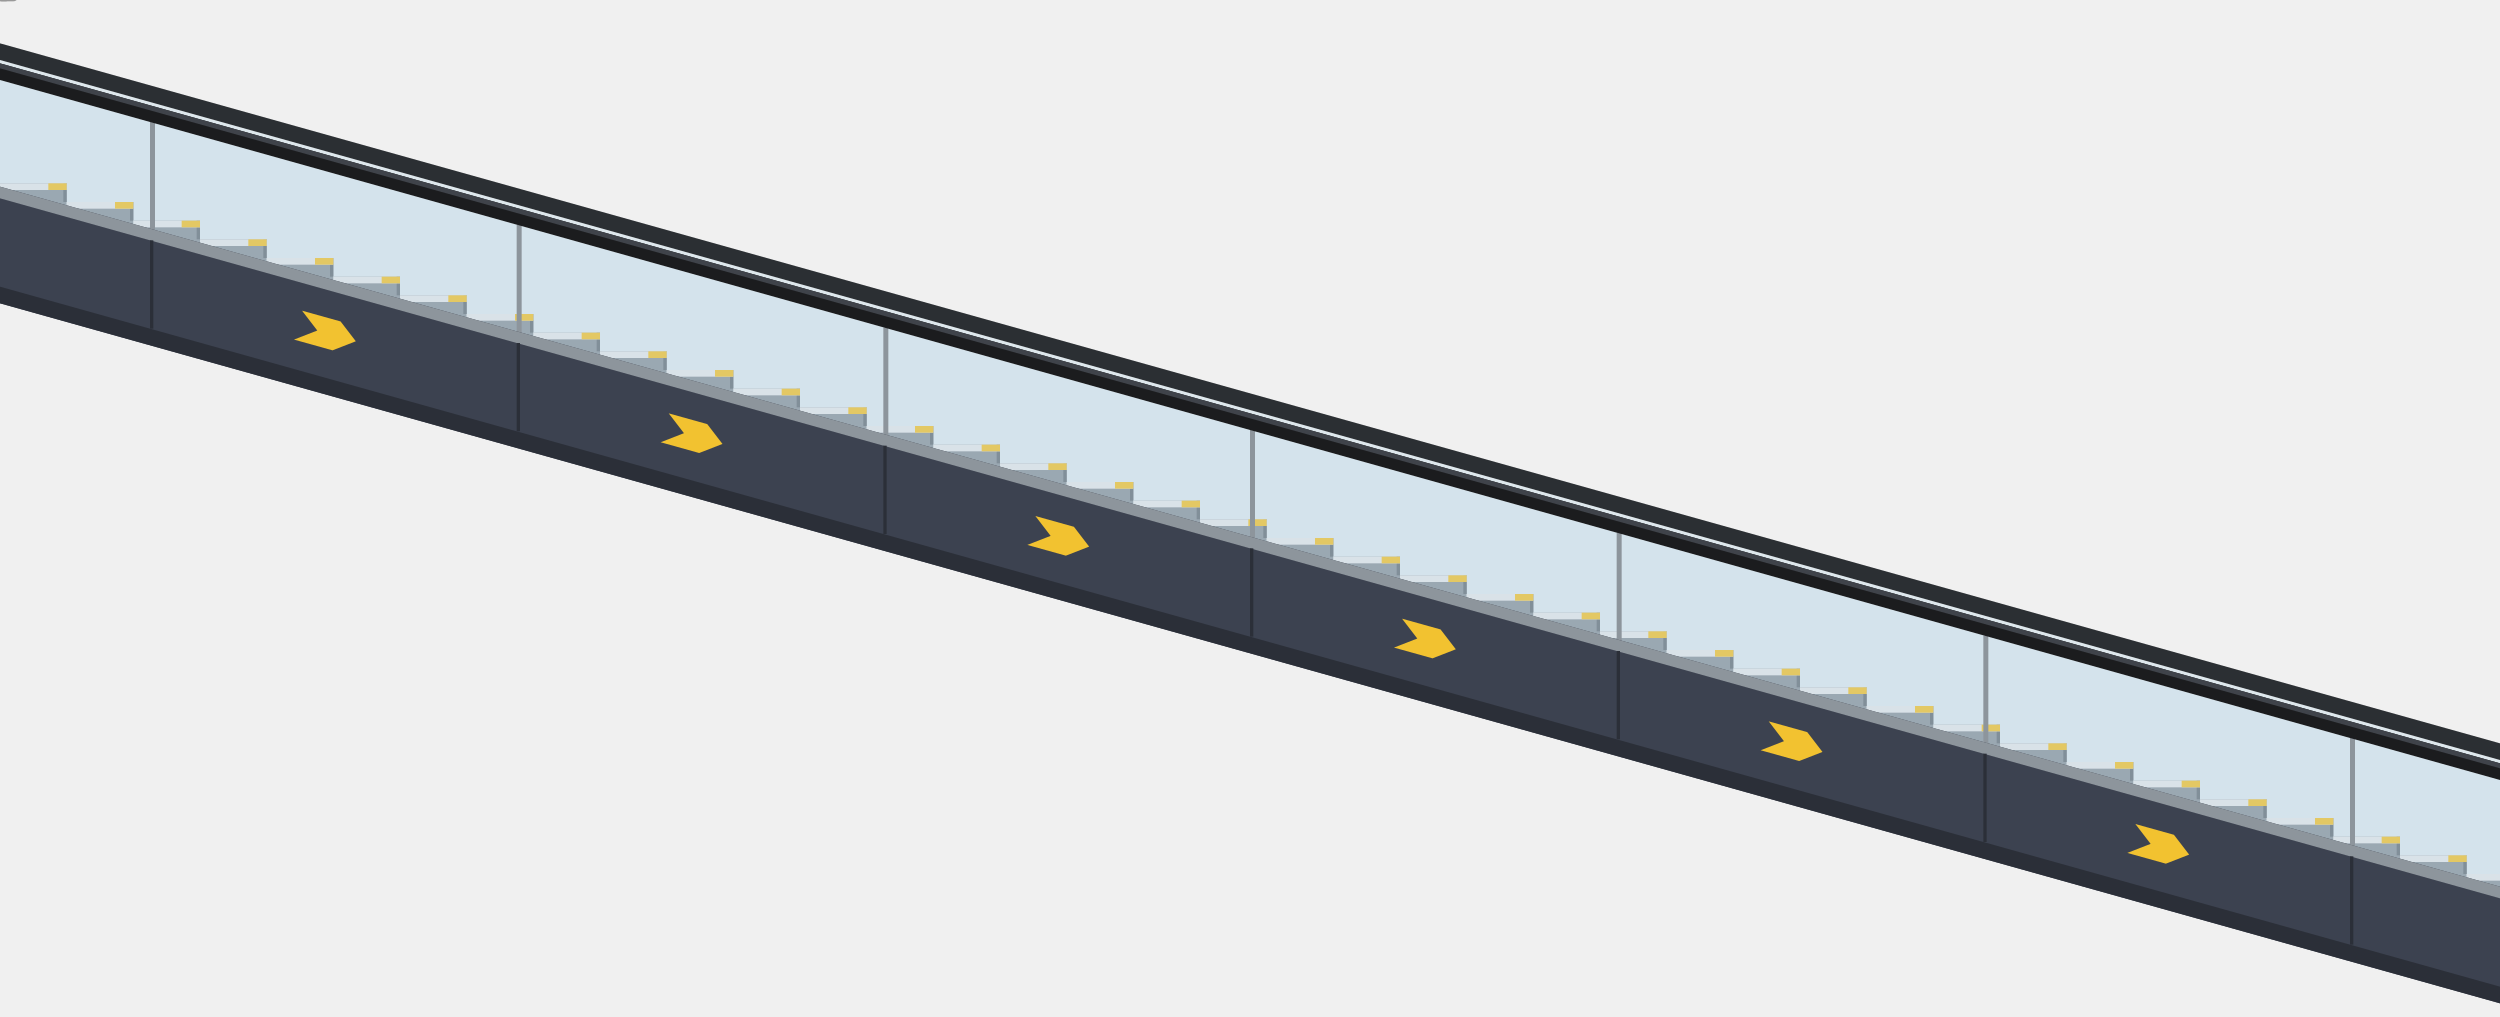
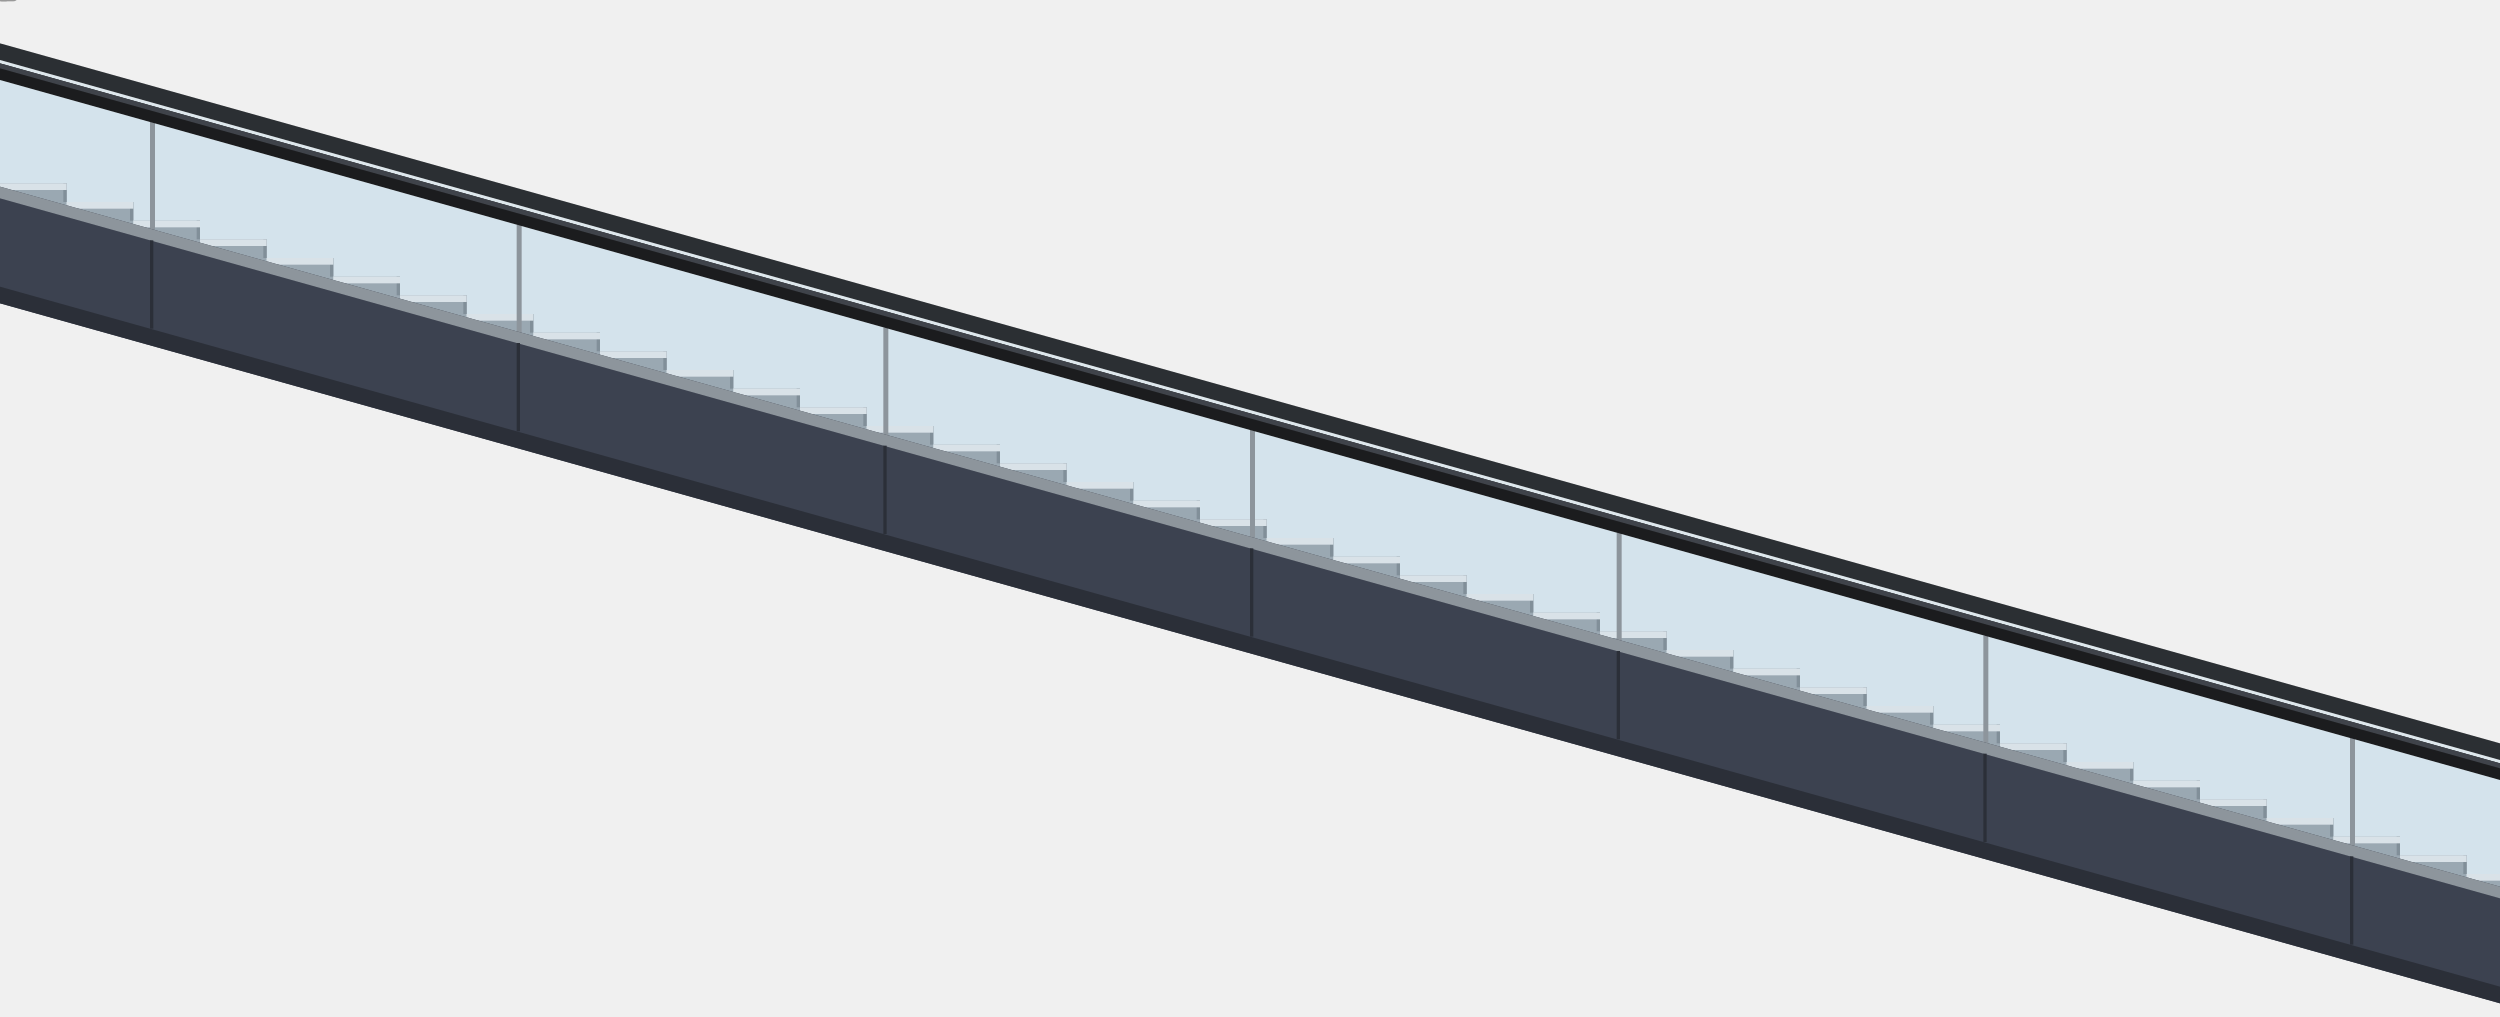
<svg xmlns="http://www.w3.org/2000/svg" viewBox="0 0 1500 610" width="1500" height="610">
  <style>
    .steps { animation: step 0.8s linear infinite; }
    .ride { animation: ride 35.2s linear infinite; }
    @keyframes step { to { transform: translate(40px, 11.2px); } }
    @keyframes ride { from { transform: translate(-100px, 76.4px); } to { transform: translate(1660px, 569.2px); } }
    @media (prefers-reduced-motion: reduce) { .steps, .ride { animation-play-state: paused; } }
  </style>
  <polygon points="0,36 1500,456 1500,530 0,110" fill="#bcd9e8" opacity="0.35" />
  <polygon points="0,26 1500,446 1500,456 0,36" fill="#2b2f33" />
  <g class="steps">
    <polygon points="-160,65.2 -120,65.2 -120,135.2 -160,135.2" fill="#8d959c" />
    <rect x="-122" y="65.2" width="2" height="11.2" fill="#6b737a" />
    <rect x="-160" y="65.2" width="40" height="4" fill="#e4e6e8" />
-     <rect x="-131" y="65.2" width="11" height="4" fill="#f2c230" />
    <polygon points="-120,76.4 -80,76.4 -80,146.4 -120,146.4" fill="#8d959c" />
    <rect x="-82" y="76.4" width="2" height="11.2" fill="#6b737a" />
    <rect x="-120" y="76.4" width="40" height="4" fill="#e4e6e8" />
-     <rect x="-91" y="76.4" width="11" height="4" fill="#f2c230" />
    <polygon points="-80,87.6 -40,87.6 -40,157.6 -80,157.6" fill="#8d959c" />
    <rect x="-42" y="87.6" width="2" height="11.2" fill="#6b737a" />
    <rect x="-80" y="87.6" width="40" height="4" fill="#e4e6e8" />
-     <rect x="-51" y="87.6" width="11" height="4" fill="#f2c230" />
    <polygon points="-40,98.8 0,98.8 0,168.8 -40,168.8" fill="#8d959c" />
    <rect x="-2" y="98.8" width="2" height="11.2" fill="#6b737a" />
    <rect x="-40" y="98.8" width="40" height="4" fill="#e4e6e8" />
-     <rect x="-11" y="98.8" width="11" height="4" fill="#f2c230" />
    <polygon points="0,110 40,110 40,180 0,180" fill="#8d959c" />
    <rect x="38" y="110" width="2" height="11.2" fill="#6b737a" />
    <rect x="0" y="110" width="40" height="4" fill="#e4e6e8" />
-     <rect x="29" y="110" width="11" height="4" fill="#f2c230" />
    <polygon points="40,121.2 80,121.2 80,191.2 40,191.2" fill="#8d959c" />
    <rect x="78" y="121.2" width="2" height="11.2" fill="#6b737a" />
    <rect x="40" y="121.2" width="40" height="4" fill="#e4e6e8" />
-     <rect x="69" y="121.2" width="11" height="4" fill="#f2c230" />
    <polygon points="80,132.4 120,132.4 120,202.4 80,202.4" fill="#8d959c" />
    <rect x="118" y="132.4" width="2" height="11.2" fill="#6b737a" />
    <rect x="80" y="132.4" width="40" height="4" fill="#e4e6e8" />
-     <rect x="109" y="132.4" width="11" height="4" fill="#f2c230" />
    <polygon points="120,143.6 160,143.6 160,213.6 120,213.6" fill="#8d959c" />
    <rect x="158" y="143.6" width="2" height="11.2" fill="#6b737a" />
    <rect x="120" y="143.6" width="40" height="4" fill="#e4e6e8" />
-     <rect x="149" y="143.6" width="11" height="4" fill="#f2c230" />
    <polygon points="160,154.8 200,154.8 200,224.8 160,224.8" fill="#8d959c" />
    <rect x="198" y="154.8" width="2" height="11.2" fill="#6b737a" />
    <rect x="160" y="154.8" width="40" height="4" fill="#e4e6e8" />
-     <rect x="189" y="154.8" width="11" height="4" fill="#f2c230" />
    <polygon points="200,166 240,166 240,236 200,236" fill="#8d959c" />
    <rect x="238" y="166" width="2" height="11.2" fill="#6b737a" />
    <rect x="200" y="166" width="40" height="4" fill="#e4e6e8" />
-     <rect x="229" y="166" width="11" height="4" fill="#f2c230" />
    <polygon points="240,177.2 280,177.2 280,247.2 240,247.2" fill="#8d959c" />
    <rect x="278" y="177.2" width="2" height="11.2" fill="#6b737a" />
    <rect x="240" y="177.2" width="40" height="4" fill="#e4e6e8" />
-     <rect x="269" y="177.2" width="11" height="4" fill="#f2c230" />
    <polygon points="280,188.4 320,188.4 320,258.4 280,258.4" fill="#8d959c" />
    <rect x="318" y="188.4" width="2" height="11.2" fill="#6b737a" />
    <rect x="280" y="188.4" width="40" height="4" fill="#e4e6e8" />
-     <rect x="309" y="188.4" width="11" height="4" fill="#f2c230" />
    <polygon points="320,199.6 360,199.6 360,269.6 320,269.6" fill="#8d959c" />
    <rect x="358" y="199.6" width="2" height="11.2" fill="#6b737a" />
    <rect x="320" y="199.6" width="40" height="4" fill="#e4e6e8" />
-     <rect x="349" y="199.6" width="11" height="4" fill="#f2c230" />
    <polygon points="360,210.8 400,210.8 400,280.8 360,280.8" fill="#8d959c" />
    <rect x="398" y="210.8" width="2" height="11.2" fill="#6b737a" />
    <rect x="360" y="210.8" width="40" height="4" fill="#e4e6e8" />
-     <rect x="389" y="210.8" width="11" height="4" fill="#f2c230" />
    <polygon points="400,222 440,222 440,292 400,292" fill="#8d959c" />
    <rect x="438" y="222" width="2" height="11.2" fill="#6b737a" />
    <rect x="400" y="222" width="40" height="4" fill="#e4e6e8" />
-     <rect x="429" y="222" width="11" height="4" fill="#f2c230" />
    <polygon points="440,233.2 480,233.2 480,303.2 440,303.2" fill="#8d959c" />
    <rect x="478" y="233.2" width="2" height="11.2" fill="#6b737a" />
    <rect x="440" y="233.2" width="40" height="4" fill="#e4e6e8" />
-     <rect x="469" y="233.2" width="11" height="4" fill="#f2c230" />
    <polygon points="480,244.4 520,244.4 520,314.4 480,314.4" fill="#8d959c" />
    <rect x="518" y="244.4" width="2" height="11.2" fill="#6b737a" />
    <rect x="480" y="244.4" width="40" height="4" fill="#e4e6e8" />
-     <rect x="509" y="244.4" width="11" height="4" fill="#f2c230" />
    <polygon points="520,255.6 560,255.6 560,325.6 520,325.6" fill="#8d959c" />
    <rect x="558" y="255.6" width="2" height="11.2" fill="#6b737a" />
    <rect x="520" y="255.6" width="40" height="4" fill="#e4e6e8" />
-     <rect x="549" y="255.6" width="11" height="4" fill="#f2c230" />
    <polygon points="560,266.8 600,266.8 600,336.8 560,336.8" fill="#8d959c" />
    <rect x="598" y="266.8" width="2" height="11.2" fill="#6b737a" />
    <rect x="560" y="266.8" width="40" height="4" fill="#e4e6e8" />
-     <rect x="589" y="266.8" width="11" height="4" fill="#f2c230" />
    <polygon points="600,278 640,278 640,348 600,348" fill="#8d959c" />
    <rect x="638" y="278" width="2" height="11.2" fill="#6b737a" />
    <rect x="600" y="278" width="40" height="4" fill="#e4e6e8" />
-     <rect x="629" y="278" width="11" height="4" fill="#f2c230" />
    <polygon points="640,289.2 680,289.2 680,359.2 640,359.2" fill="#8d959c" />
    <rect x="678" y="289.2" width="2" height="11.2" fill="#6b737a" />
    <rect x="640" y="289.2" width="40" height="4" fill="#e4e6e8" />
-     <rect x="669" y="289.2" width="11" height="4" fill="#f2c230" />
    <polygon points="680,300.4 720,300.4 720,370.4 680,370.4" fill="#8d959c" />
    <rect x="718" y="300.4" width="2" height="11.2" fill="#6b737a" />
    <rect x="680" y="300.4" width="40" height="4" fill="#e4e6e8" />
-     <rect x="709" y="300.4" width="11" height="4" fill="#f2c230" />
    <polygon points="720,311.6 760,311.6 760,381.6 720,381.6" fill="#8d959c" />
    <rect x="758" y="311.6" width="2" height="11.2" fill="#6b737a" />
    <rect x="720" y="311.6" width="40" height="4" fill="#e4e6e8" />
-     <rect x="749" y="311.6" width="11" height="4" fill="#f2c230" />
    <polygon points="760,322.8 800,322.8 800,392.8 760,392.8" fill="#8d959c" />
    <rect x="798" y="322.8" width="2" height="11.2" fill="#6b737a" />
    <rect x="760" y="322.8" width="40" height="4" fill="#e4e6e8" />
-     <rect x="789" y="322.8" width="11" height="4" fill="#f2c230" />
    <polygon points="800,334 840,334 840,404 800,404" fill="#8d959c" />
    <rect x="838" y="334" width="2" height="11.2" fill="#6b737a" />
    <rect x="800" y="334" width="40" height="4" fill="#e4e6e8" />
-     <rect x="829" y="334" width="11" height="4" fill="#f2c230" />
    <polygon points="840,345.2 880,345.2 880,415.2 840,415.2" fill="#8d959c" />
    <rect x="878" y="345.2" width="2" height="11.2" fill="#6b737a" />
    <rect x="840" y="345.2" width="40" height="4" fill="#e4e6e8" />
-     <rect x="869" y="345.2" width="11" height="4" fill="#f2c230" />
    <polygon points="880,356.4 920,356.4 920,426.4 880,426.4" fill="#8d959c" />
    <rect x="918" y="356.4" width="2" height="11.2" fill="#6b737a" />
    <rect x="880" y="356.4" width="40" height="4" fill="#e4e6e8" />
-     <rect x="909" y="356.4" width="11" height="4" fill="#f2c230" />
    <polygon points="920,367.6 960,367.6 960,437.6 920,437.6" fill="#8d959c" />
    <rect x="958" y="367.6" width="2" height="11.2" fill="#6b737a" />
    <rect x="920" y="367.6" width="40" height="4" fill="#e4e6e8" />
-     <rect x="949" y="367.6" width="11" height="4" fill="#f2c230" />
    <polygon points="960,378.8 1000,378.8 1000,448.8 960,448.8" fill="#8d959c" />
    <rect x="998" y="378.8" width="2" height="11.2" fill="#6b737a" />
    <rect x="960" y="378.8" width="40" height="4" fill="#e4e6e8" />
-     <rect x="989" y="378.8" width="11" height="4" fill="#f2c230" />
    <polygon points="1000,390 1040,390 1040,460 1000,460" fill="#8d959c" />
    <rect x="1038" y="390" width="2" height="11.2" fill="#6b737a" />
    <rect x="1000" y="390" width="40" height="4" fill="#e4e6e8" />
-     <rect x="1029" y="390" width="11" height="4" fill="#f2c230" />
    <polygon points="1040,401.2 1080,401.2 1080,471.2 1040,471.2" fill="#8d959c" />
    <rect x="1078" y="401.2" width="2" height="11.2" fill="#6b737a" />
    <rect x="1040" y="401.2" width="40" height="4" fill="#e4e6e8" />
-     <rect x="1069" y="401.2" width="11" height="4" fill="#f2c230" />
    <polygon points="1080,412.4 1120,412.4 1120,482.4 1080,482.4" fill="#8d959c" />
    <rect x="1118" y="412.4" width="2" height="11.2" fill="#6b737a" />
    <rect x="1080" y="412.4" width="40" height="4" fill="#e4e6e8" />
-     <rect x="1109" y="412.4" width="11" height="4" fill="#f2c230" />
    <polygon points="1120,423.6 1160,423.6 1160,493.6 1120,493.6" fill="#8d959c" />
    <rect x="1158" y="423.6" width="2" height="11.2" fill="#6b737a" />
    <rect x="1120" y="423.6" width="40" height="4" fill="#e4e6e8" />
-     <rect x="1149" y="423.6" width="11" height="4" fill="#f2c230" />
    <polygon points="1160,434.8 1200,434.8 1200,504.8 1160,504.8" fill="#8d959c" />
    <rect x="1198" y="434.8" width="2" height="11.2" fill="#6b737a" />
    <rect x="1160" y="434.8" width="40" height="4" fill="#e4e6e8" />
-     <rect x="1189" y="434.8" width="11" height="4" fill="#f2c230" />
    <polygon points="1200,446 1240,446 1240,516 1200,516" fill="#8d959c" />
    <rect x="1238" y="446" width="2" height="11.2" fill="#6b737a" />
    <rect x="1200" y="446" width="40" height="4" fill="#e4e6e8" />
-     <rect x="1229" y="446" width="11" height="4" fill="#f2c230" />
    <polygon points="1240,457.2 1280,457.2 1280,527.2 1240,527.2" fill="#8d959c" />
    <rect x="1278" y="457.2" width="2" height="11.2" fill="#6b737a" />
    <rect x="1240" y="457.2" width="40" height="4" fill="#e4e6e8" />
-     <rect x="1269" y="457.2" width="11" height="4" fill="#f2c230" />
    <polygon points="1280,468.4 1320,468.4 1320,538.4 1280,538.4" fill="#8d959c" />
    <rect x="1318" y="468.4" width="2" height="11.2" fill="#6b737a" />
    <rect x="1280" y="468.4" width="40" height="4" fill="#e4e6e8" />
-     <rect x="1309" y="468.4" width="11" height="4" fill="#f2c230" />
    <polygon points="1320,479.6 1360,479.6 1360,549.6 1320,549.6" fill="#8d959c" />
    <rect x="1358" y="479.6" width="2" height="11.2" fill="#6b737a" />
    <rect x="1320" y="479.6" width="40" height="4" fill="#e4e6e8" />
-     <rect x="1349" y="479.6" width="11" height="4" fill="#f2c230" />
    <polygon points="1360,490.8 1400,490.8 1400,560.8 1360,560.8" fill="#8d959c" />
    <rect x="1398" y="490.8" width="2" height="11.2" fill="#6b737a" />
    <rect x="1360" y="490.8" width="40" height="4" fill="#e4e6e8" />
-     <rect x="1389" y="490.8" width="11" height="4" fill="#f2c230" />
    <polygon points="1400,502 1440,502 1440,572 1400,572" fill="#8d959c" />
    <rect x="1438" y="502" width="2" height="11.2" fill="#6b737a" />
    <rect x="1400" y="502" width="40" height="4" fill="#e4e6e8" />
-     <rect x="1429" y="502" width="11" height="4" fill="#f2c230" />
    <polygon points="1440,513.2 1480,513.2 1480,583.2 1440,583.2" fill="#8d959c" />
    <rect x="1478" y="513.2" width="2" height="11.2" fill="#6b737a" />
    <rect x="1440" y="513.2" width="40" height="4" fill="#e4e6e8" />
-     <rect x="1469" y="513.2" width="11" height="4" fill="#f2c230" />
    <polygon points="1480,524.4 1520,524.4 1520,594.4 1480,594.4" fill="#8d959c" />
    <rect x="1518" y="524.4" width="2" height="11.2" fill="#6b737a" />
    <rect x="1480" y="524.4" width="40" height="4" fill="#e4e6e8" />
-     <rect x="1509" y="524.4" width="11" height="4" fill="#f2c230" />
    <polygon points="1520,535.6 1560,535.6 1560,605.6 1520,605.6" fill="#8d959c" />
    <rect x="1558" y="535.6" width="2" height="11.2" fill="#6b737a" />
    <rect x="1520" y="535.6" width="40" height="4" fill="#e4e6e8" />
-     <rect x="1549" y="535.6" width="11" height="4" fill="#f2c230" />
    <polygon points="1560,546.8 1600,546.8 1600,616.8 1560,616.8" fill="#8d959c" />
    <rect x="1598" y="546.8" width="2" height="11.2" fill="#6b737a" />
    <rect x="1560" y="546.8" width="40" height="4" fill="#e4e6e8" />
-     <rect x="1589" y="546.8" width="11" height="4" fill="#f2c230" />
  </g>
  <g class="ride" style="animation-delay:-2.4s">
    <g transform="translate(-21 -108.4) scale(2.1)">
      <rect x="7.4" y="28" width="3.2" height="22" rx="1.5" fill="#24303d" />
      <rect x="7.4" y="49" width="5.5" height="2.6" rx="1.2" fill="#111" />
      <rect x="9.8" y="28" width="3.2" height="22" rx="1.5" fill="#2f3c4a" />
      <rect x="9.8" y="49" width="5.5" height="2.6" rx="1.2" fill="#111" />
      <rect x="6.5" y="11" width="7.5" height="19" rx="3" fill="#3b78c4" />
      <path d="M8.5 11.5 L10.5 18 L12.2 11.5" stroke="#e4002b" stroke-width="0.7" fill="none" />
      <rect x="9.7" y="18" width="1.8" height="2.4" fill="#fff" />
      <rect x="9" y="8" width="3" height="4" fill="#c98f66" />
      <circle cx="10.8" cy="5.6" r="4.3" fill="#d9a47c" />
      <path d="M6.4 5.4 Q6.6 0.8 11 1 Q15 1.2 15.1 4.4 Q12.5 3.2 9.6 4 Q8.6 6 7.2 7 Z" fill="#1d1712" />
      <g transform="rotate(-28 10 13)">
        <rect x="8.6" y="12" width="2.8" height="14" rx="1.4" fill="#4a88d4" />
        <circle cx="10" cy="26.5" r="1.4" fill="#d9a47c" />
      </g>
    </g>
  </g>
  <g class="ride" style="animation-delay:-11.2s">
    <g transform="translate(-21 -108.4) scale(2.1)">
      <rect x="7.6" y="30" width="3" height="20" rx="1.4" fill="#c98f66" />
      <rect x="7.4" y="49" width="5" height="2.6" rx="1.2" fill="#8a5a3a" />
      <rect x="9.8" y="30" width="3" height="20" rx="1.4" fill="#d9a47c" />
      <rect x="9.6" y="49" width="5" height="2.6" rx="1.2" fill="#8a5a3a" />
      <path d="M6 28 H14.5 L15.5 37 H5 Z" fill="#3d3a5c" />
      <rect x="6" y="11" width="8.5" height="18" rx="3" fill="#d94b6a" />
      <g fill="#ffd1dc">
        <circle cx="8" cy="15" r="0.9" />
        <circle cx="12" cy="18" r="0.9" />
        <circle cx="9" cy="22" r="0.9" />
        <circle cx="12.5" cy="25" r="0.9" />
      </g>
      <rect x="9" y="8" width="3" height="4" fill="#c98f66" />
      <circle cx="10.8" cy="5.8" r="4.3" fill="#d9a47c" />
      <path d="M6.2 6.5 Q5.6 0.6 11 0.8 Q16.2 1 15.4 6 Q14 3.4 10.4 3.6 Q8 4 6.2 6.5 Z" fill="#4a4a4a" />
      <circle cx="7.4" cy="2.6" r="2" fill="#4a4a4a" />
      <path d="M5 21 Q4 16 7 15" stroke="#c9b48a" stroke-width="0.8" fill="none" />
      <rect x="2" y="21" width="6" height="7" rx="1" fill="#e9dcb8" />
      <g transform="rotate(-28 10 13)">
        <rect x="8.6" y="12" width="2.8" height="14" rx="1.4" fill="#e0627e" />
        <circle cx="10" cy="26.5" r="1.4" fill="#d9a47c" />
      </g>
    </g>
  </g>
  <g class="ride" style="animation-delay:-20s">
    <g transform="translate(-21 -108.4) scale(2.1)">
      <rect x="7.6" y="30" width="3" height="20" rx="1.4" fill="#c98f66" />
      <rect x="7.4" y="45" width="3.4" height="4" fill="#fff" />
      <rect x="7.2" y="49" width="5.6" height="2.8" rx="1.2" fill="#f4f4f4" stroke="#999" stroke-width="0.4" />
      <rect x="9.8" y="30" width="3" height="20" rx="1.4" fill="#d9a47c" />
      <rect x="9.6" y="45" width="3.4" height="4" fill="#fff" />
      <rect x="9.4" y="49" width="5.6" height="2.8" rx="1.2" fill="#f4f4f4" stroke="#999" stroke-width="0.4" />
      <rect x="6.5" y="27" width="7.5" height="8" rx="1.5" fill="#1f2c4d" />
      <rect x="2.6" y="12" width="5" height="13" rx="2" fill="#f5a300" />
      <rect x="3.2" y="18" width="3.8" height="3.5" rx="1" fill="#d48a00" />
      <rect x="6.5" y="11" width="7.5" height="17" rx="3" fill="#f7f7f5" stroke="#d5d5d0" stroke-width="0.5" />
      <rect x="9" y="8" width="3" height="4" fill="#c98f66" />
      <circle cx="10.8" cy="5.6" r="4.3" fill="#e2b18a" />
      <path d="M6.4 5 Q6.6 0.6 11 0.8 Q15.2 1 15 5 Q13.6 2.8 10.8 3 Q8.4 3.4 7.4 6.4 Z" fill="#111" />
      <g transform="rotate(-28 10 13)">
        <rect x="8.8" y="12" width="2.6" height="13" rx="1.3" fill="#f7f7f5" stroke="#d5d5d0" stroke-width="0.4" />
        <circle cx="10.1" cy="25.4" r="1.4" fill="#e2b18a" />
      </g>
    </g>
  </g>
  <g class="ride" style="animation-delay:-28.8s">
    <g transform="translate(-21 -108.4) scale(2.1)">
      <rect x="7.4" y="28" width="3.2" height="22" rx="1.5" fill="#6b5139" />
      <rect x="7.4" y="49" width="5.5" height="2.6" rx="1.2" fill="#2c2e31" />
      <rect x="9.8" y="28" width="3.2" height="22" rx="1.5" fill="#7c5e46" />
      <rect x="9.8" y="49" width="5.5" height="2.6" rx="1.2" fill="#2c2e31" />
      <rect x="6.2" y="11" width="8.2" height="19" rx="3" fill="#0e8560" />
      <rect x="9" y="8" width="3" height="4" fill="#a8704a" />
      <circle cx="10.8" cy="5.6" r="4.3" fill="#b9825a" />
      <path d="M6.4 4.6 Q6.8 1 10.8 1 Q14.6 1 15 4 L18 4.6 L18 5.4 H6.4 Z" fill="#e4002b" />
      <g transform="rotate(-28 10 13)">
        <rect x="8.6" y="12" width="2.8" height="14" rx="1.4" fill="#12a377" />
        <circle cx="10" cy="26.5" r="1.4" fill="#b9825a" />
      </g>
    </g>
  </g>
  <polygon points="0,48 1500,468 1500,534 0,114" fill="#bcd9e8" opacity="0.28" />
  <rect x="90" y="73.2" width="3" height="66" fill="#8d959c" />
  <rect x="310" y="134.8" width="3" height="66" fill="#8d959c" />
  <rect x="530" y="196.4" width="3" height="66" fill="#8d959c" />
  <rect x="750" y="258" width="3" height="66" fill="#8d959c" />
  <rect x="970" y="319.6" width="3" height="66" fill="#8d959c" />
  <rect x="1190" y="381.2" width="3" height="66" fill="#8d959c" />
  <rect x="1410" y="442.8" width="3" height="66" fill="#8d959c" />
  <polygon points="0,38 1500,458 1500,468 0,48" fill="#1b1c1e" />
  <polygon points="0,38 1500,458 1500,461 0,41" fill="#3f434a" />
  <polygon points="0,112 1500,532 1500,602 0,182" fill="#3c4250" />
  <polygon points="0,112 1500,532 1500,539 0,119" fill="#8d959c" />
  <polygon points="0,172 1500,592 1500,602 0,182" fill="#2b2f38" />
  <rect x="90" y="144.2" width="2" height="53" fill="#2b2f38" />
  <rect x="310" y="205.8" width="2" height="53" fill="#2b2f38" />
  <rect x="530" y="267.4" width="2" height="53" fill="#2b2f38" />
  <rect x="750" y="329" width="2" height="53" fill="#2b2f38" />
  <rect x="970" y="390.6" width="2" height="53" fill="#2b2f38" />
  <rect x="1190" y="452.2" width="2" height="53" fill="#2b2f38" />
  <rect x="1410" y="513.8" width="2" height="53" fill="#2b2f38" />
-   <path transform="translate(200 201) rotate(15.6)" d="M-22 -9 H2 L14 0 L2 9 H-22 L-10 0 Z" fill="#f2c230" />
-   <path transform="translate(420 262.6) rotate(15.6)" d="M-22 -9 H2 L14 0 L2 9 H-22 L-10 0 Z" fill="#f2c230" />
-   <path transform="translate(640 324.2) rotate(15.6)" d="M-22 -9 H2 L14 0 L2 9 H-22 L-10 0 Z" fill="#f2c230" />
-   <path transform="translate(860 385.8) rotate(15.6)" d="M-22 -9 H2 L14 0 L2 9 H-22 L-10 0 Z" fill="#f2c230" />
-   <path transform="translate(1080 447.4) rotate(15.6)" d="M-22 -9 H2 L14 0 L2 9 H-22 L-10 0 Z" fill="#f2c230" />
-   <path transform="translate(1300 509) rotate(15.6)" d="M-22 -9 H2 L14 0 L2 9 H-22 L-10 0 Z" fill="#f2c230" />
</svg>
